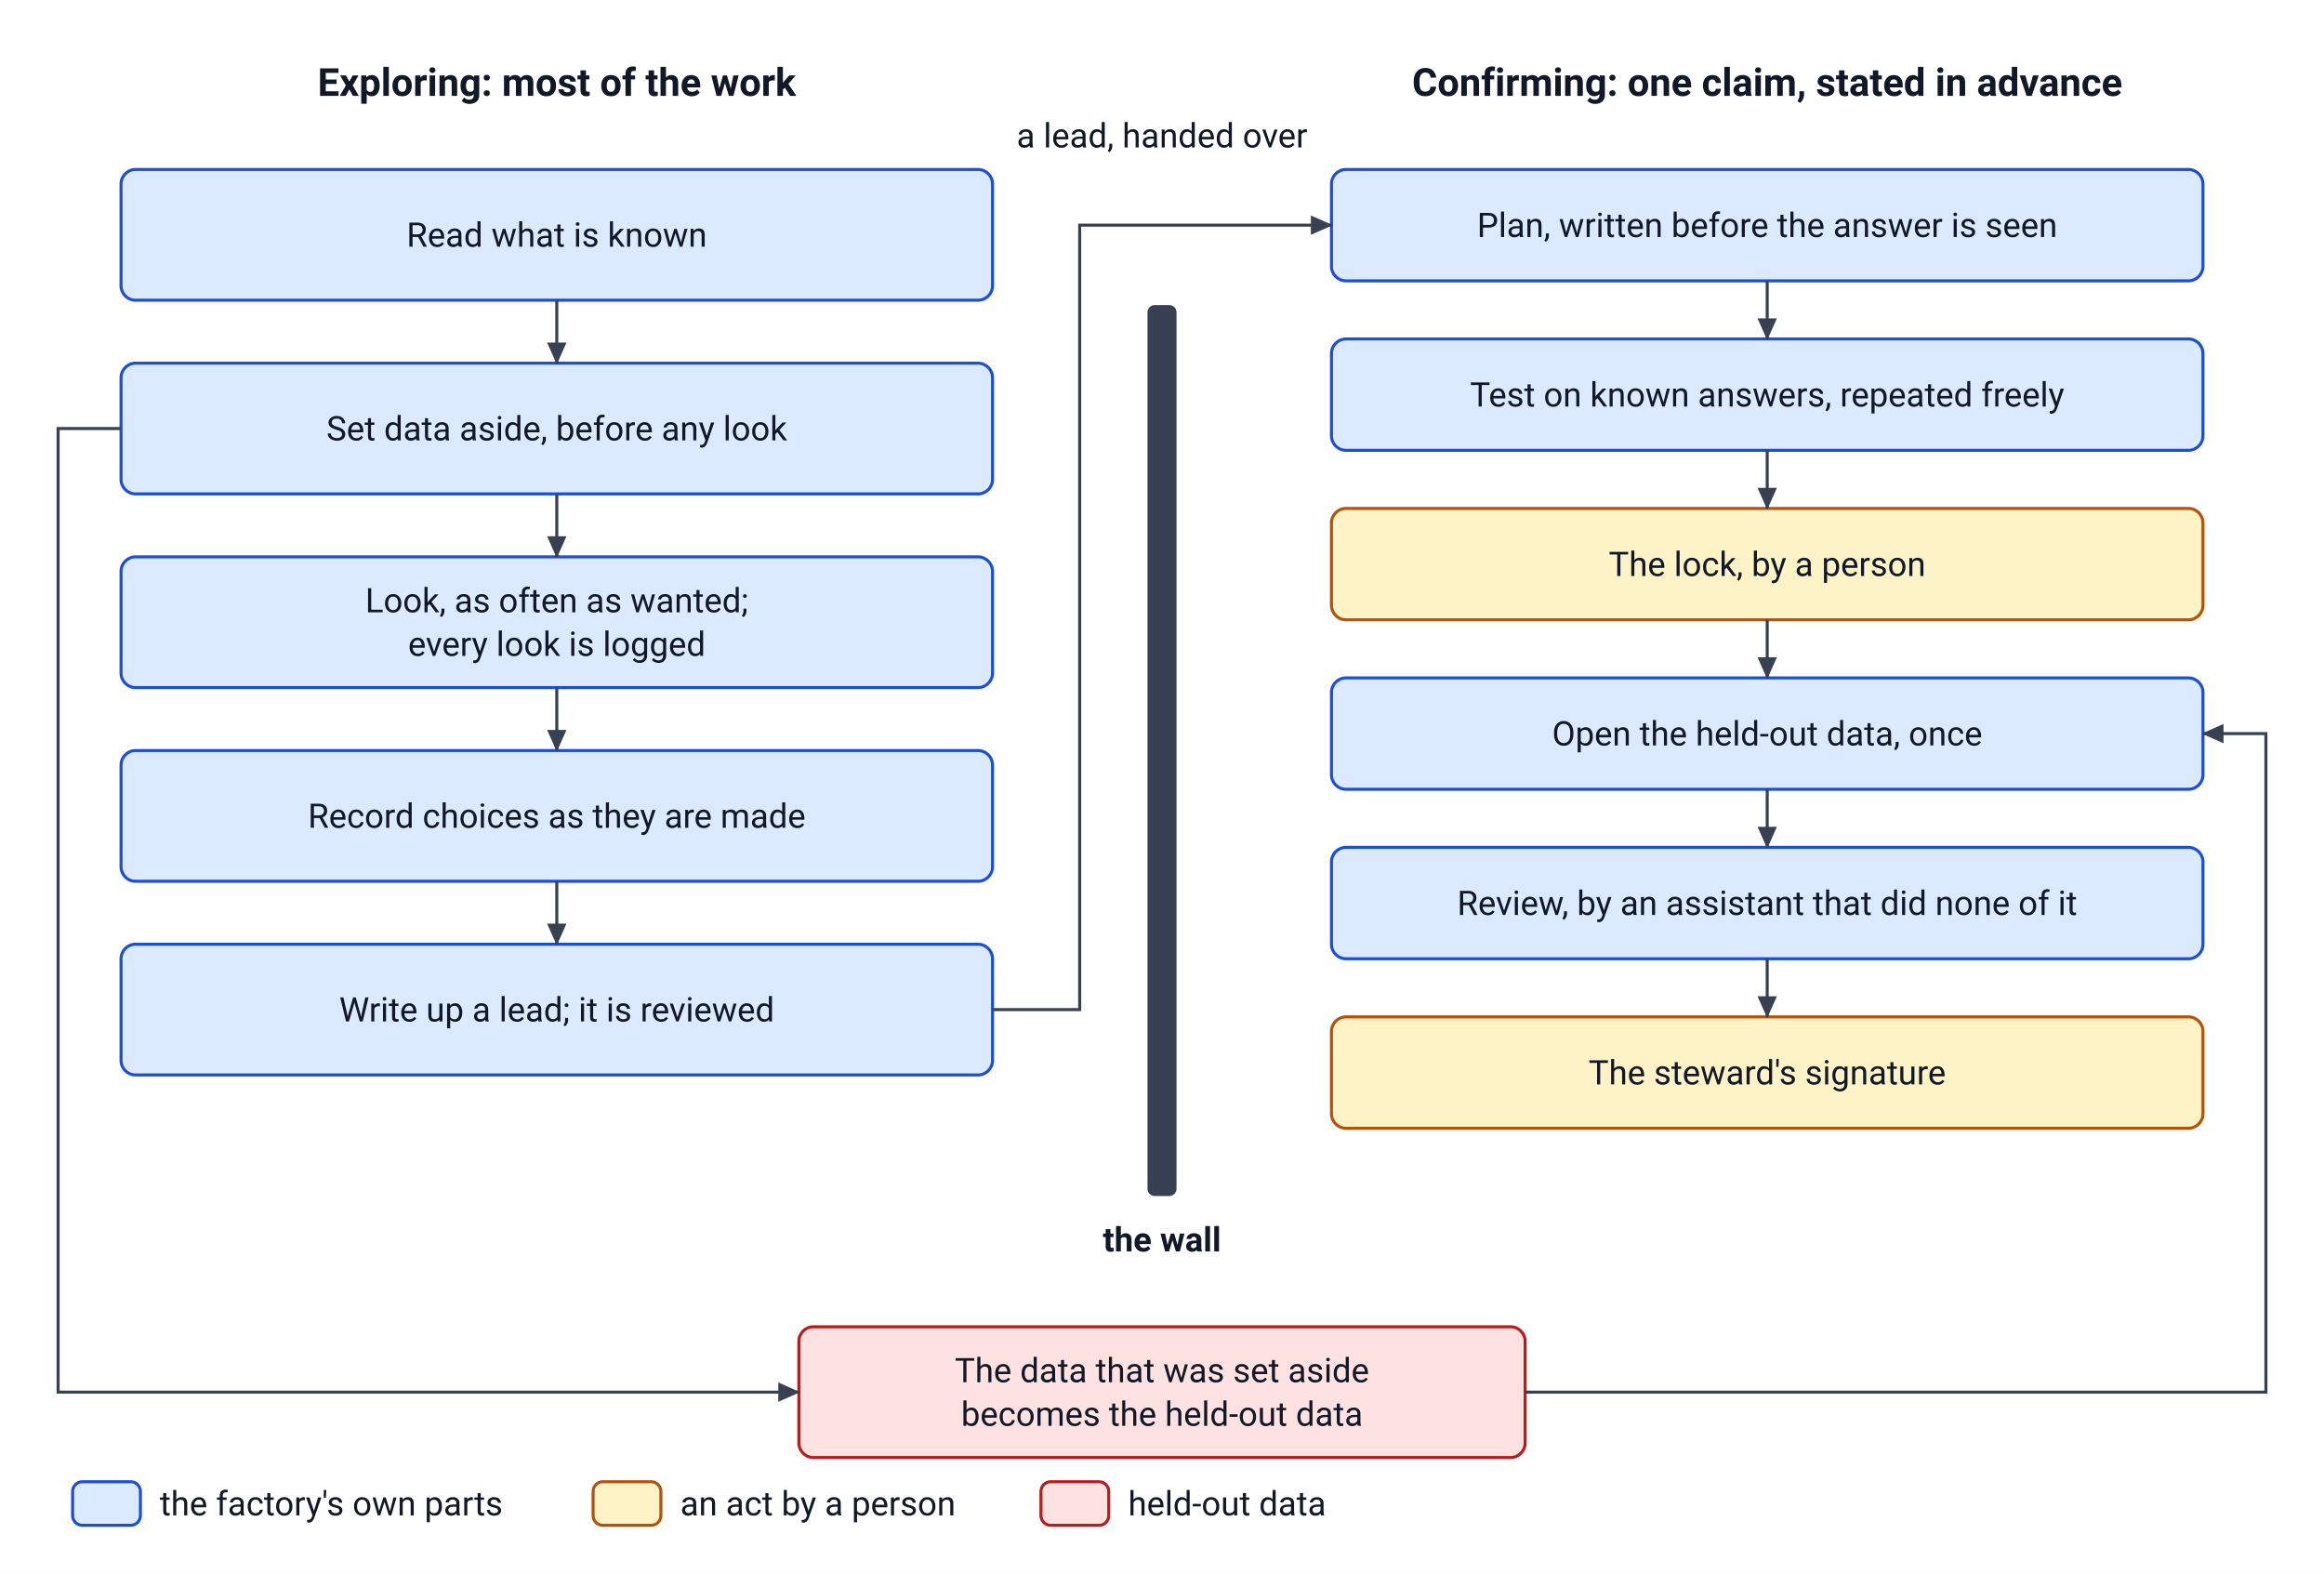
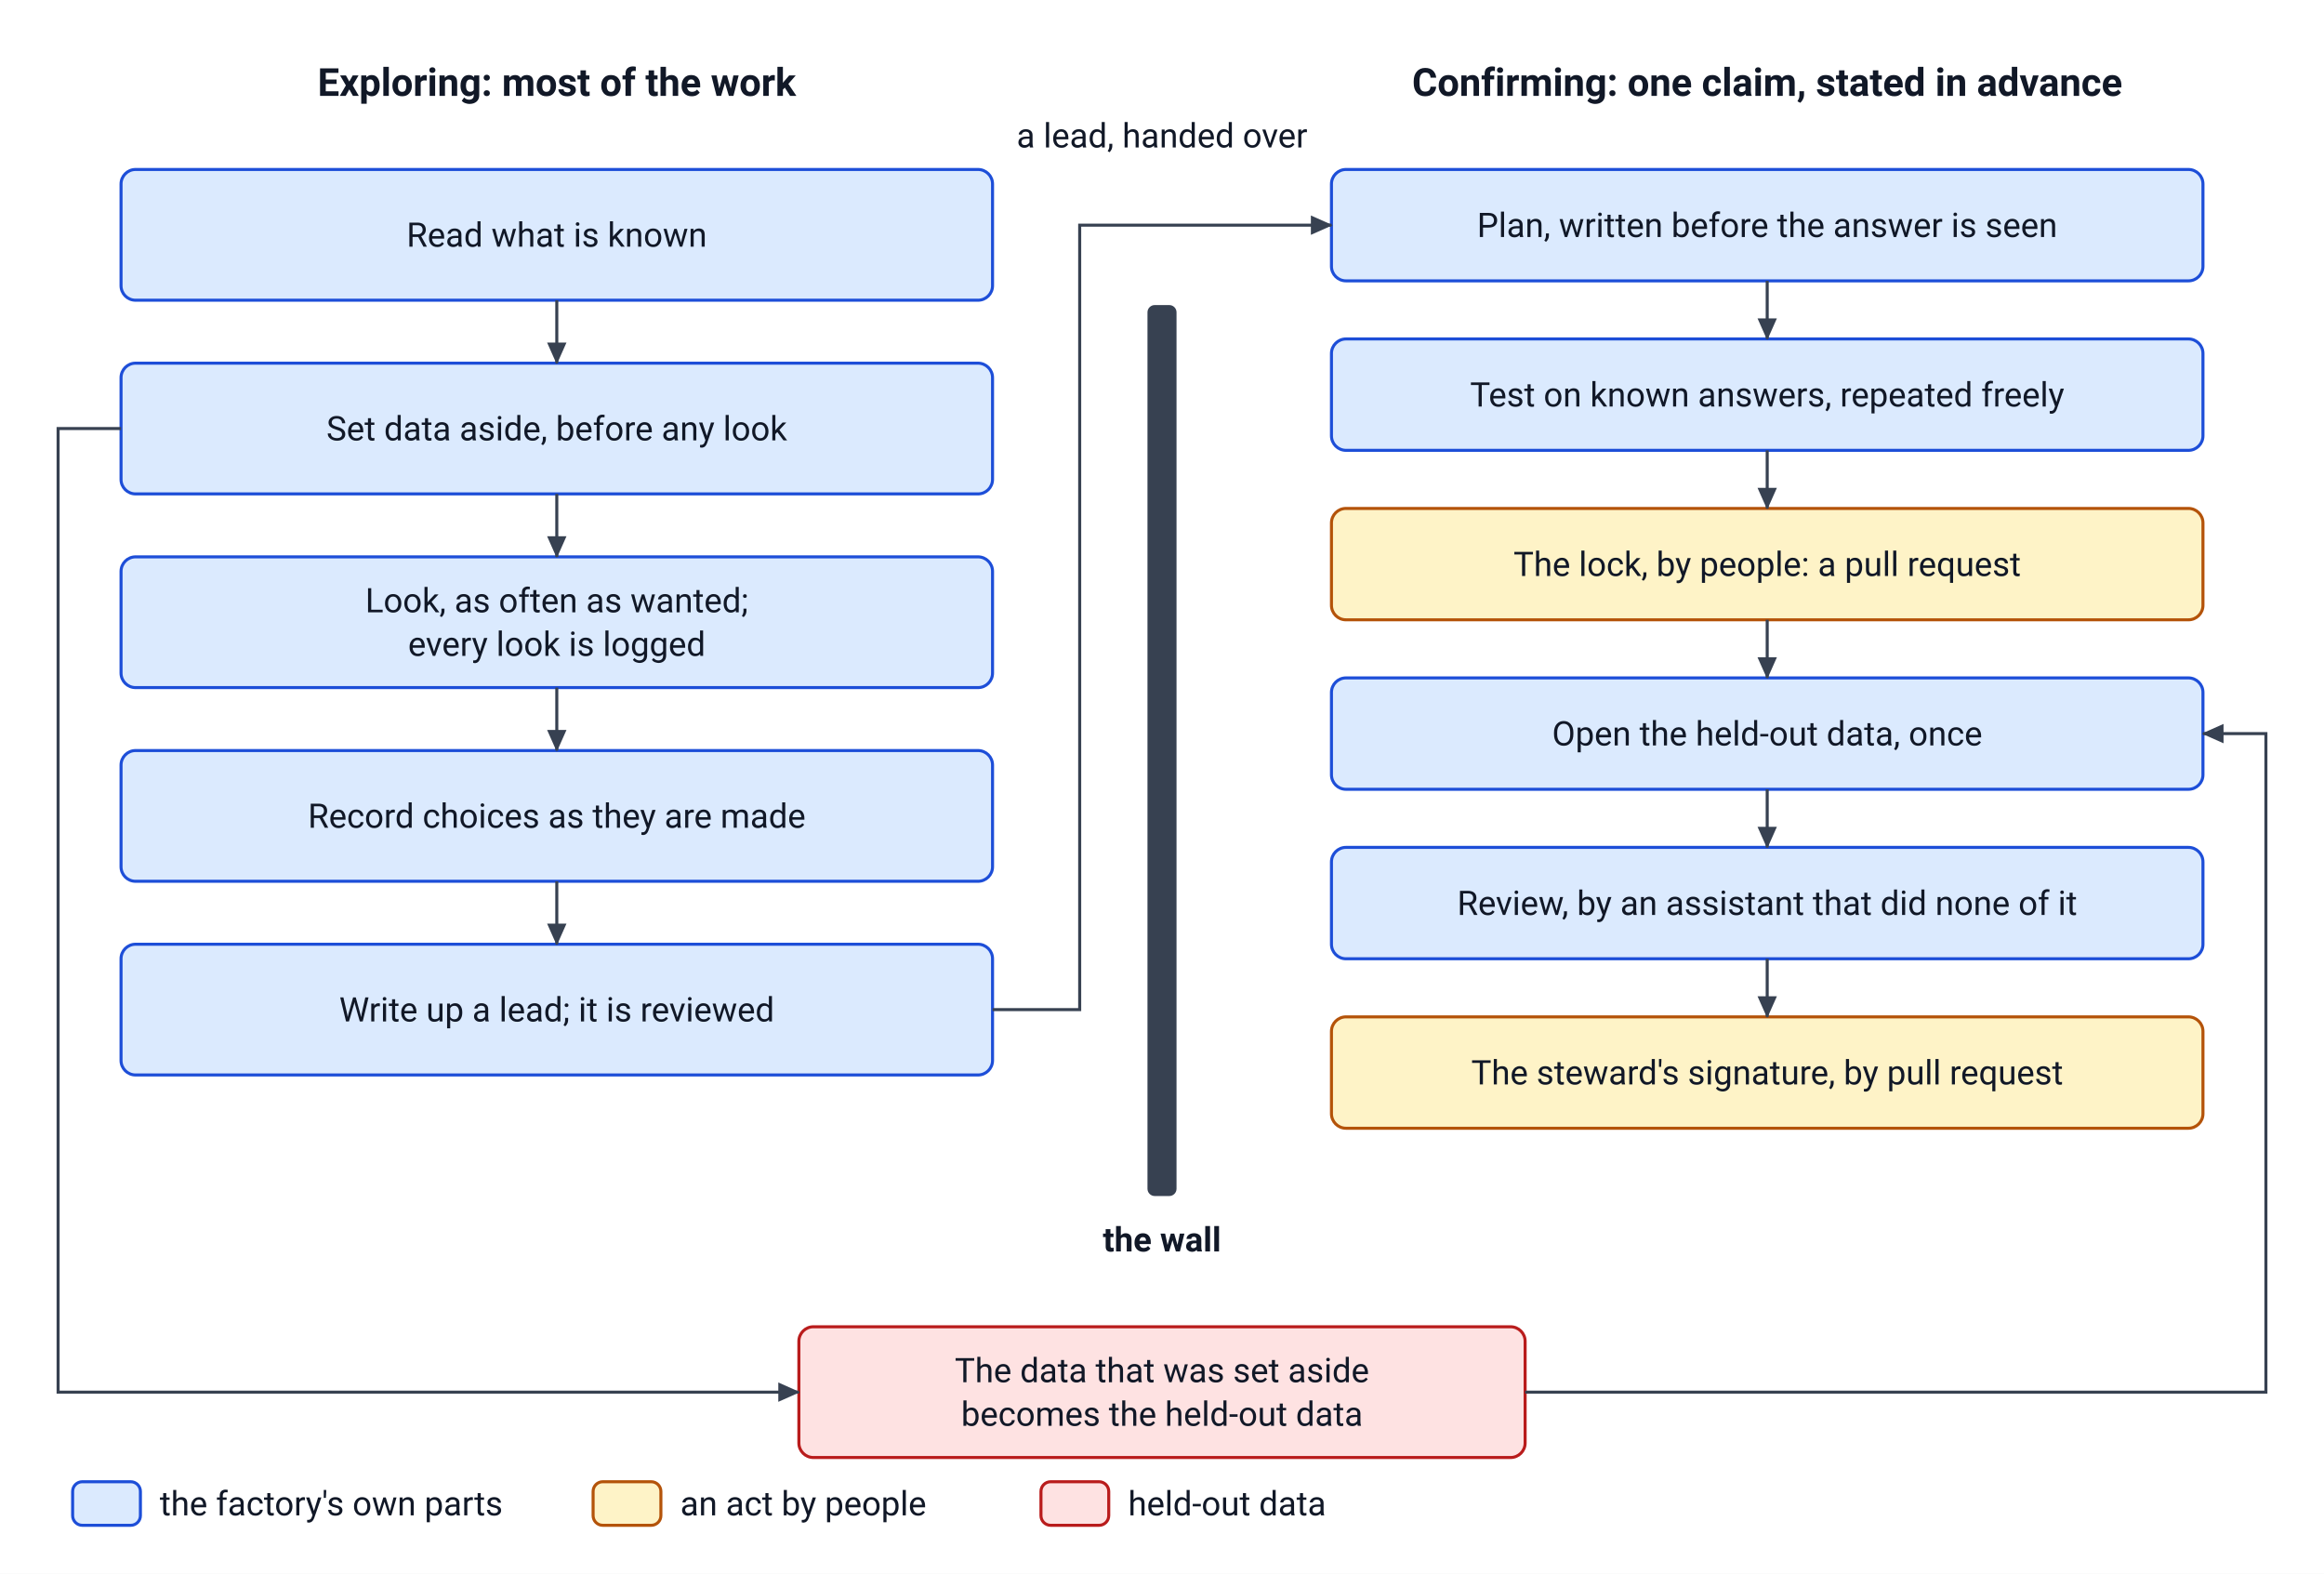
<svg xmlns="http://www.w3.org/2000/svg" viewBox="0 0 960 650" width="960" height="650" role="img" aria-labelledby="title desc" font-family="system-ui, -apple-system, 'Segoe UI', Roboto, 'Helvetica Neue', Arial, sans-serif" fill="#111827">
  <defs>
    <marker id="arrow" markerUnits="userSpaceOnUse" markerWidth="9" markerHeight="8" refX="8.5" refY="4" orient="auto">
      <path d="M 0 0 L 9 4 L 0 8 Z" fill="#374151" />
    </marker>
    <marker id="arrow-back" markerUnits="userSpaceOnUse" markerWidth="9" markerHeight="8" refX="0.5" refY="4" orient="auto">
      <path d="M 9 0 L 0 4 L 9 8 Z" fill="#374151" />
    </marker>
  </defs>
  <rect x="0" y="0" width="960" height="650" fill="#FFFFFF" />
  <text x="230" y="34.0" text-anchor="middle" dy="0.35em" font-size="16" font-weight="600">Exploring: most of the work</text>
  <text x="730" y="34.0" text-anchor="middle" dy="0.35em" font-size="16" font-weight="600">Confirming: one claim, stated in advance</text>
  <rect x="50" y="70" width="360" height="54" rx="6" fill="#DBEAFE" stroke="#1D4ED8" stroke-width="1.25" />
  <text x="230.0" y="97.0" text-anchor="middle" dy="0.35em" font-size="14">Read what is known</text>
  <rect x="50" y="150" width="360" height="54" rx="6" fill="#DBEAFE" stroke="#1D4ED8" stroke-width="1.25" />
  <text x="230.0" y="177.0" text-anchor="middle" dy="0.35em" font-size="14">Set data aside, before any look</text>
  <rect x="50" y="230" width="360" height="54" rx="6" fill="#DBEAFE" stroke="#1D4ED8" stroke-width="1.25" />
  <text x="230.0" y="248.0" text-anchor="middle" dy="0.35em" font-size="14">Look, as often as wanted;</text>
  <text x="230.0" y="266.0" text-anchor="middle" dy="0.35em" font-size="14">every look is logged</text>
  <rect x="50" y="310" width="360" height="54" rx="6" fill="#DBEAFE" stroke="#1D4ED8" stroke-width="1.25" />
  <text x="230.0" y="337.0" text-anchor="middle" dy="0.35em" font-size="14">Record choices as they are made</text>
  <rect x="50" y="390" width="360" height="54" rx="6" fill="#DBEAFE" stroke="#1D4ED8" stroke-width="1.25" />
  <text x="230.0" y="417.0" text-anchor="middle" dy="0.35em" font-size="14">Write up a lead; it is reviewed</text>
  <path d="M 230 124 L 230 150" fill="none" stroke="#374151" stroke-width="1.25" marker-end="url(#arrow)" />
  <path d="M 230 204 L 230 230" fill="none" stroke="#374151" stroke-width="1.25" marker-end="url(#arrow)" />
  <path d="M 230 284 L 230 310" fill="none" stroke="#374151" stroke-width="1.25" marker-end="url(#arrow)" />
  <path d="M 230 364 L 230 390" fill="none" stroke="#374151" stroke-width="1.25" marker-end="url(#arrow)" />
  <rect x="550" y="70" width="360" height="46" rx="6" fill="#DBEAFE" stroke="#1D4ED8" stroke-width="1.25" />
  <text x="730.0" y="93.0" text-anchor="middle" dy="0.35em" font-size="14">Plan, written before the answer is seen</text>
  <rect x="550" y="140" width="360" height="46" rx="6" fill="#DBEAFE" stroke="#1D4ED8" stroke-width="1.25" />
  <text x="730.0" y="163.0" text-anchor="middle" dy="0.35em" font-size="14">Test on known answers, repeated freely</text>
  <rect x="550" y="210" width="360" height="46" rx="6" fill="#FEF3C7" stroke="#B45309" stroke-width="1.25" />
-   <text x="730.0" y="233.0" text-anchor="middle" dy="0.35em" font-size="14">The lock, by a person</text>
+   <text x="730.0" y="233.0" text-anchor="middle" dy="0.35em" font-size="14">The lock, by people: a pull request</text>
  <rect x="550" y="280" width="360" height="46" rx="6" fill="#DBEAFE" stroke="#1D4ED8" stroke-width="1.25" />
  <text x="730.0" y="303.0" text-anchor="middle" dy="0.35em" font-size="14">Open the held-out data, once</text>
  <rect x="550" y="350" width="360" height="46" rx="6" fill="#DBEAFE" stroke="#1D4ED8" stroke-width="1.25" />
  <text x="730.0" y="373.0" text-anchor="middle" dy="0.35em" font-size="14">Review, by an assistant that did none of it</text>
  <rect x="550" y="420" width="360" height="46" rx="6" fill="#FEF3C7" stroke="#B45309" stroke-width="1.25" />
-   <text x="730.0" y="443.0" text-anchor="middle" dy="0.35em" font-size="14">The steward's signature</text>
+   <text x="730.0" y="443.0" text-anchor="middle" dy="0.35em" font-size="14">The steward's signature, by pull request</text>
  <path d="M 730 116 L 730 140" fill="none" stroke="#374151" stroke-width="1.25" marker-end="url(#arrow)" />
  <path d="M 730 186 L 730 210" fill="none" stroke="#374151" stroke-width="1.25" marker-end="url(#arrow)" />
  <path d="M 730 256 L 730 280" fill="none" stroke="#374151" stroke-width="1.25" marker-end="url(#arrow)" />
  <path d="M 730 326 L 730 350" fill="none" stroke="#374151" stroke-width="1.25" marker-end="url(#arrow)" />
  <path d="M 730 396 L 730 420" fill="none" stroke="#374151" stroke-width="1.25" marker-end="url(#arrow)" />
  <rect x="474" y="126" width="12" height="368" rx="3" fill="#374151" />
  <text x="480" y="512.0" text-anchor="middle" dy="0.35em" font-size="14" font-weight="600">the wall</text>
  <path d="M 410 417 L 446 417 L 446 93 L 550 93" fill="none" stroke="#374151" stroke-width="1.25" marker-end="url(#arrow)" />
  <text x="480" y="56.0" text-anchor="middle" dy="0.35em" font-size="14">a lead, handed over</text>
  <rect x="330" y="548" width="300" height="54" rx="6" fill="#FEE2E2" stroke="#B91C1C" stroke-width="1.25" />
  <text x="480.0" y="566.0" text-anchor="middle" dy="0.35em" font-size="14">The data that was set aside</text>
  <text x="480.0" y="584.0" text-anchor="middle" dy="0.35em" font-size="14">becomes the held-out data</text>
  <path d="M 50 177 L 24 177 L 24 575 L 330 575" fill="none" stroke="#374151" stroke-width="1.25" marker-end="url(#arrow)" />
  <path d="M 630 575 L 936 575 L 936 303 L 910 303" fill="none" stroke="#374151" stroke-width="1.25" marker-end="url(#arrow)" />
  <rect x="30" y="612" width="28" height="18" rx="4" fill="#DBEAFE" stroke="#1D4ED8" stroke-width="1.25" />
  <text x="66" y="621.0" text-anchor="start" dy="0.35em" font-size="14">the factory's own parts</text>
  <rect x="245" y="612" width="28" height="18" rx="4" fill="#FEF3C7" stroke="#B45309" stroke-width="1.25" />
-   <text x="281" y="621.0" text-anchor="start" dy="0.35em" font-size="14">an act by a person</text>
+   <text x="281" y="621.0" text-anchor="start" dy="0.35em" font-size="14">an act by people</text>
  <rect x="430" y="612" width="28" height="18" rx="4" fill="#FEE2E2" stroke="#B91C1C" stroke-width="1.25" />
  <text x="466" y="621.0" text-anchor="start" dy="0.35em" font-size="14">held-out data</text>
</svg>
